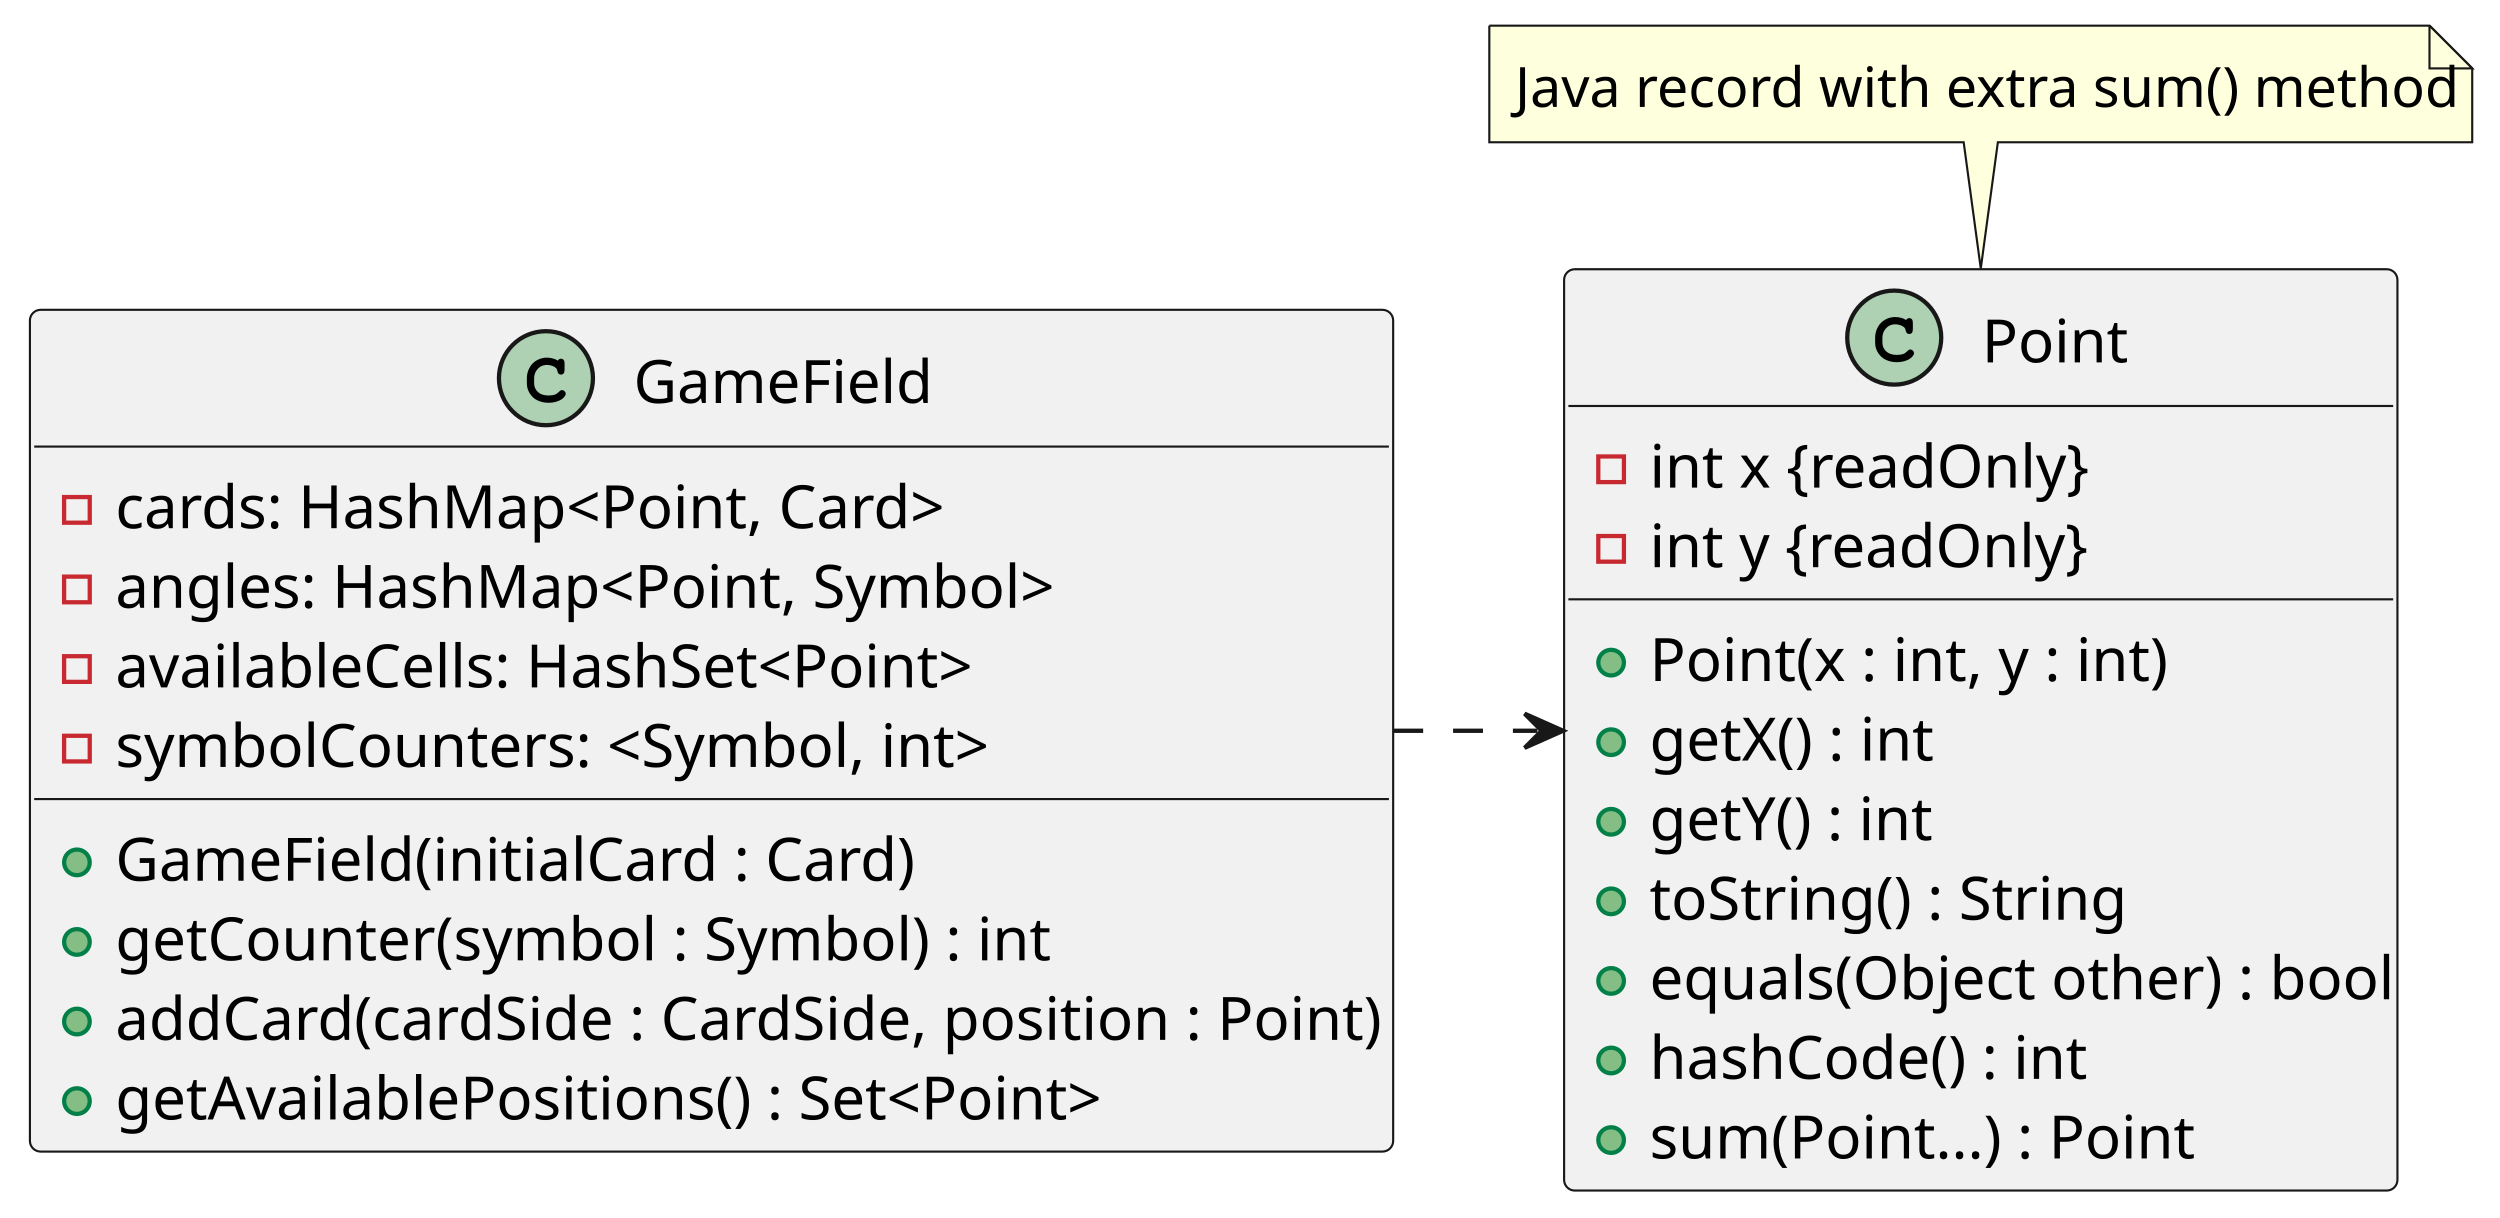
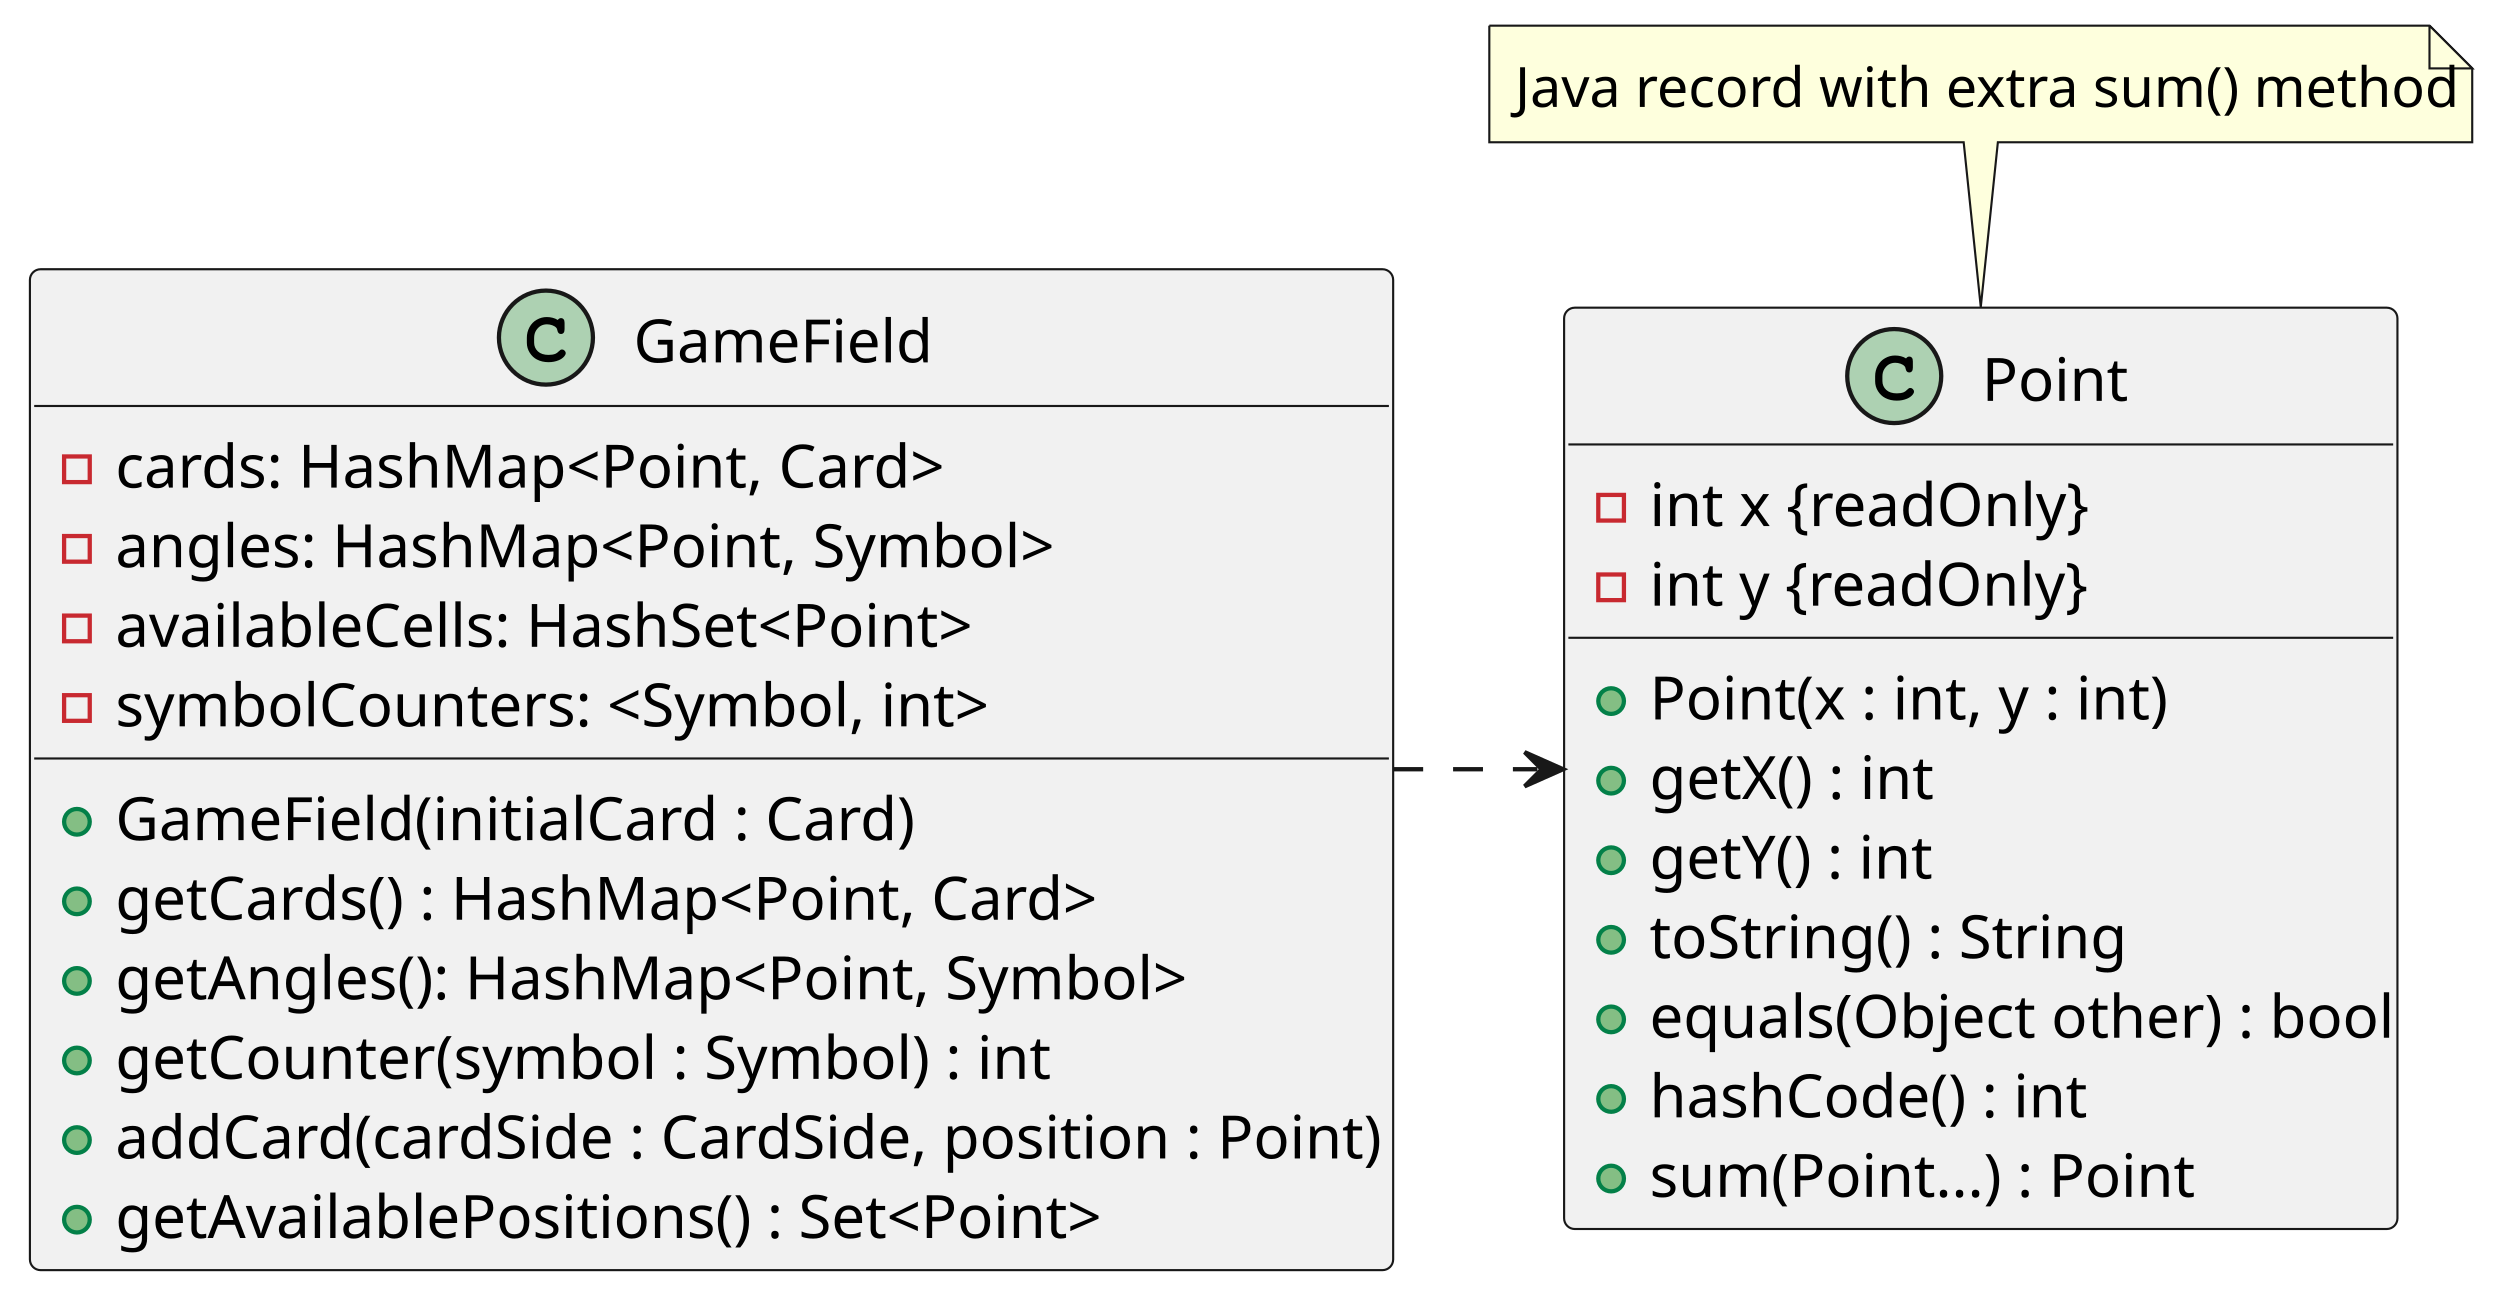
- <svg xmlns="http://www.w3.org/2000/svg" contentStyleType="text/css" height="285px" preserveAspectRatio="none" style="width:585px;height:285px;background:#FFFFFF;" version="1.1" viewBox="0 0 585 285" width="585px" zoomAndPan="magnify">
+ <svg xmlns="http://www.w3.org/2000/svg" contentStyleType="text/css" height="304px" preserveAspectRatio="none" style="width:585px;height:304px;background:#FFFFFF;" version="1.1" viewBox="0 0 585 304" width="585px" zoomAndPan="magnify">
  <defs />
  <g>
    <g id="elem_Point">
-       <rect codeLine="4" fill="#F1F1F1" height="215.59" id="Point" rx="2.5" ry="2.5" style="stroke:#181818;stroke-width:0.5;" width="195" x="366" y="63" />
-       <ellipse cx="443.25" cy="79" fill="#ADD1B2" rx="11" ry="11" style="stroke:#181818;stroke-width:1.0;" />
-       <path d="M446.016,74.875 Q446.172,74.656 446.359,74.547 Q446.547,74.438 446.766,74.438 Q447.141,74.438 447.375,74.703 Q447.609,74.953 447.609,75.562 L447.609,77.016 Q447.609,77.625 447.375,77.891 Q447.141,78.156 446.766,78.156 Q446.422,78.156 446.219,77.953 Q446.016,77.766 445.906,77.25 Q445.859,76.891 445.672,76.703 Q445.344,76.328 444.734,76.109 Q444.125,75.891 443.5,75.891 Q442.734,75.891 442.094,76.219 Q441.469,76.547 440.969,77.297 Q440.484,78.047 440.484,79.078 L440.484,80.172 Q440.484,81.406 441.375,82.234 Q442.266,83.047 443.859,83.047 Q444.797,83.047 445.453,82.797 Q445.844,82.641 446.266,82.203 Q446.531,81.938 446.672,81.859 Q446.828,81.781 447.031,81.781 Q447.359,81.781 447.609,82.047 Q447.875,82.297 447.875,82.641 Q447.875,82.984 447.531,83.391 Q447.031,83.969 446.234,84.297 Q445.156,84.75 443.859,84.75 Q442.344,84.75 441.141,84.125 Q440.156,83.625 439.469,82.562 Q438.781,81.484 438.781,80.203 L438.781,79.047 Q438.781,77.719 439.391,76.578 Q440.016,75.422 441.109,74.812 Q442.203,74.188 443.438,74.188 Q444.172,74.188 444.812,74.359 Q445.469,74.516 446.016,74.875 Z " fill="#000000" />
-       <text fill="#000000" font-family="sans-serif" font-size="14" lengthAdjust="spacing" textLength="32" x="463.75" y="84.797">Point</text>
-       <line style="stroke:#181818;stroke-width:0.5;" x1="367" x2="560" y1="95" y2="95" />
-       <rect fill="none" height="6" style="stroke:#C82930;stroke-width:1.0;" width="6" x="374" y="106.811" />
-       <text fill="#000000" font-family="sans-serif" font-size="14" lengthAdjust="spacing" textLength="97" x="386" y="114.107">int x {readOnly}</text>
-       <rect fill="none" height="6" style="stroke:#C82930;stroke-width:1.0;" width="6" x="374" y="125.432" />
-       <text fill="#000000" font-family="sans-serif" font-size="14" lengthAdjust="spacing" textLength="98" x="386" y="132.728">int y {readOnly}</text>
-       <line style="stroke:#181818;stroke-width:0.5;" x1="367" x2="560" y1="140.242" y2="140.242" />
-       <ellipse cx="377" cy="155.053" fill="#84BE84" rx="3" ry="3" style="stroke:#038048;stroke-width:1.0;" />
-       <text fill="#000000" font-family="sans-serif" font-size="14" lengthAdjust="spacing" textLength="117" x="386" y="159.35">Point(x : int, y : int)</text>
-       <ellipse cx="377" cy="173.674" fill="#84BE84" rx="3" ry="3" style="stroke:#038048;stroke-width:1.0;" />
-       <text fill="#000000" font-family="sans-serif" font-size="14" lengthAdjust="spacing" textLength="65" x="386" y="177.971">getX() : int</text>
-       <ellipse cx="377" cy="192.295" fill="#84BE84" rx="3" ry="3" style="stroke:#038048;stroke-width:1.0;" />
-       <text fill="#000000" font-family="sans-serif" font-size="14" lengthAdjust="spacing" textLength="66" x="386" y="196.592">getY() : int</text>
-       <ellipse cx="377" cy="210.916" fill="#84BE84" rx="3" ry="3" style="stroke:#038048;stroke-width:1.0;" />
-       <text fill="#000000" font-family="sans-serif" font-size="14" lengthAdjust="spacing" textLength="108" x="386" y="215.213">toString() : String</text>
-       <ellipse cx="377" cy="229.537" fill="#84BE84" rx="3" ry="3" style="stroke:#038048;stroke-width:1.0;" />
-       <text fill="#000000" font-family="sans-serif" font-size="14" lengthAdjust="spacing" textLength="169" x="386" y="233.834">equals(Object other) : bool</text>
-       <ellipse cx="377" cy="248.158" fill="#84BE84" rx="3" ry="3" style="stroke:#038048;stroke-width:1.0;" />
-       <text fill="#000000" font-family="sans-serif" font-size="14" lengthAdjust="spacing" textLength="102" x="386" y="252.455">hashCode() : int</text>
-       <ellipse cx="377" cy="266.779" fill="#84BE84" rx="3" ry="3" style="stroke:#038048;stroke-width:1.0;" />
-       <text fill="#000000" font-family="sans-serif" font-size="14" lengthAdjust="spacing" textLength="124" x="386" y="271.076">sum(Point...) : Point</text>
+       <rect codeLine="4" fill="#F1F1F1" height="215.59" id="Point" rx="2.5" ry="2.5" style="stroke:#181818;stroke-width:0.5;" width="195" x="366" y="72" />
+       <ellipse cx="443.25" cy="88" fill="#ADD1B2" rx="11" ry="11" style="stroke:#181818;stroke-width:1.0;" />
+       <path d="M446.016,83.875 Q446.172,83.656 446.359,83.547 Q446.547,83.438 446.766,83.438 Q447.141,83.438 447.375,83.703 Q447.609,83.953 447.609,84.562 L447.609,86.016 Q447.609,86.625 447.375,86.891 Q447.141,87.156 446.766,87.156 Q446.422,87.156 446.219,86.953 Q446.016,86.766 445.906,86.25 Q445.859,85.891 445.672,85.703 Q445.344,85.328 444.734,85.109 Q444.125,84.891 443.5,84.891 Q442.734,84.891 442.094,85.219 Q441.469,85.547 440.969,86.297 Q440.484,87.047 440.484,88.078 L440.484,89.172 Q440.484,90.406 441.375,91.234 Q442.266,92.047 443.859,92.047 Q444.797,92.047 445.453,91.797 Q445.844,91.641 446.266,91.203 Q446.531,90.938 446.672,90.859 Q446.828,90.781 447.031,90.781 Q447.359,90.781 447.609,91.047 Q447.875,91.297 447.875,91.641 Q447.875,91.984 447.531,92.391 Q447.031,92.969 446.234,93.297 Q445.156,93.75 443.859,93.75 Q442.344,93.75 441.141,93.125 Q440.156,92.625 439.469,91.562 Q438.781,90.484 438.781,89.203 L438.781,88.047 Q438.781,86.719 439.391,85.578 Q440.016,84.422 441.109,83.812 Q442.203,83.188 443.438,83.188 Q444.172,83.188 444.812,83.359 Q445.469,83.516 446.016,83.875 Z " fill="#000000" />
+       <text fill="#000000" font-family="sans-serif" font-size="14" lengthAdjust="spacing" textLength="32" x="463.75" y="93.797">Point</text>
+       <line style="stroke:#181818;stroke-width:0.5;" x1="367" x2="560" y1="104" y2="104" />
+       <rect fill="none" height="6" style="stroke:#C82930;stroke-width:1.0;" width="6" x="374" y="115.811" />
+       <text fill="#000000" font-family="sans-serif" font-size="14" lengthAdjust="spacing" textLength="97" x="386" y="123.107">int x {readOnly}</text>
+       <rect fill="none" height="6" style="stroke:#C82930;stroke-width:1.0;" width="6" x="374" y="134.432" />
+       <text fill="#000000" font-family="sans-serif" font-size="14" lengthAdjust="spacing" textLength="98" x="386" y="141.728">int y {readOnly}</text>
+       <line style="stroke:#181818;stroke-width:0.5;" x1="367" x2="560" y1="149.242" y2="149.242" />
+       <ellipse cx="377" cy="164.053" fill="#84BE84" rx="3" ry="3" style="stroke:#038048;stroke-width:1.0;" />
+       <text fill="#000000" font-family="sans-serif" font-size="14" lengthAdjust="spacing" textLength="117" x="386" y="168.35">Point(x : int, y : int)</text>
+       <ellipse cx="377" cy="182.674" fill="#84BE84" rx="3" ry="3" style="stroke:#038048;stroke-width:1.0;" />
+       <text fill="#000000" font-family="sans-serif" font-size="14" lengthAdjust="spacing" textLength="65" x="386" y="186.971">getX() : int</text>
+       <ellipse cx="377" cy="201.295" fill="#84BE84" rx="3" ry="3" style="stroke:#038048;stroke-width:1.0;" />
+       <text fill="#000000" font-family="sans-serif" font-size="14" lengthAdjust="spacing" textLength="66" x="386" y="205.592">getY() : int</text>
+       <ellipse cx="377" cy="219.916" fill="#84BE84" rx="3" ry="3" style="stroke:#038048;stroke-width:1.0;" />
+       <text fill="#000000" font-family="sans-serif" font-size="14" lengthAdjust="spacing" textLength="108" x="386" y="224.213">toString() : String</text>
+       <ellipse cx="377" cy="238.537" fill="#84BE84" rx="3" ry="3" style="stroke:#038048;stroke-width:1.0;" />
+       <text fill="#000000" font-family="sans-serif" font-size="14" lengthAdjust="spacing" textLength="169" x="386" y="242.834">equals(Object other) : bool</text>
+       <ellipse cx="377" cy="257.158" fill="#84BE84" rx="3" ry="3" style="stroke:#038048;stroke-width:1.0;" />
+       <text fill="#000000" font-family="sans-serif" font-size="14" lengthAdjust="spacing" textLength="102" x="386" y="261.455">hashCode() : int</text>
+       <ellipse cx="377" cy="275.779" fill="#84BE84" rx="3" ry="3" style="stroke:#038048;stroke-width:1.0;" />
+       <text fill="#000000" font-family="sans-serif" font-size="14" lengthAdjust="spacing" textLength="124" x="386" y="280.076">sum(Point...) : Point</text>
    </g>
    <g id="elem_N1">
-       <path d="M348.5,6 L348.5,33.291 A0,0 0 0 0 348.5,33.291 L459.5,33.291 L463.5,62.85 L467.5,33.291 L578.5,33.291 A0,0 0 0 0 578.5,33.291 L578.5,16 L568.5,6 L348.5,6 A0,0 0 0 0 348.5,6 " fill="#FEFFDD" style="stroke:#181818;stroke-width:0.5;" />
+       <path d="M348.5,6 L348.5,33.291 A0,0 0 0 0 348.5,33.291 L459.5,33.291 L463.5,71.85 L467.5,33.291 L578.5,33.291 A0,0 0 0 0 578.5,33.291 L578.5,16 L568.5,6 L348.5,6 A0,0 0 0 0 348.5,6 " fill="#FEFFDD" style="stroke:#181818;stroke-width:0.5;" />
      <path d="M568.5,6 L568.5,16 L578.5,16 L568.5,6 " fill="#FEFFDD" style="stroke:#181818;stroke-width:0.5;" />
      <text fill="#000000" font-family="sans-serif" font-size="13" lengthAdjust="spacing" textLength="209" x="354.5" y="25.028">Java record with extra sum() method</text>
    </g>
    <g id="elem_GameField">
-       <rect codeLine="20" fill="#F1F1F1" height="196.969" id="GameField" rx="2.5" ry="2.5" style="stroke:#181818;stroke-width:0.5;" width="319" x="7" y="72.5" />
-       <ellipse cx="127.75" cy="88.5" fill="#ADD1B2" rx="11" ry="11" style="stroke:#181818;stroke-width:1.0;" />
-       <path d="M130.516,84.375 Q130.672,84.156 130.859,84.047 Q131.047,83.938 131.266,83.938 Q131.641,83.938 131.875,84.203 Q132.109,84.453 132.109,85.062 L132.109,86.516 Q132.109,87.125 131.875,87.391 Q131.641,87.656 131.266,87.656 Q130.922,87.656 130.719,87.453 Q130.516,87.266 130.406,86.75 Q130.359,86.391 130.172,86.203 Q129.844,85.828 129.234,85.609 Q128.625,85.391 128,85.391 Q127.234,85.391 126.594,85.719 Q125.969,86.047 125.469,86.797 Q124.984,87.547 124.984,88.578 L124.984,89.672 Q124.984,90.906 125.875,91.734 Q126.766,92.547 128.359,92.547 Q129.297,92.547 129.953,92.297 Q130.344,92.141 130.766,91.703 Q131.031,91.438 131.172,91.359 Q131.328,91.281 131.531,91.281 Q131.859,91.281 132.109,91.547 Q132.375,91.797 132.375,92.141 Q132.375,92.484 132.031,92.891 Q131.531,93.469 130.734,93.797 Q129.656,94.25 128.359,94.25 Q126.844,94.25 125.641,93.625 Q124.656,93.125 123.969,92.062 Q123.281,90.984 123.281,89.703 L123.281,88.547 Q123.281,87.219 123.891,86.078 Q124.516,84.922 125.609,84.312 Q126.703,83.688 127.938,83.688 Q128.672,83.688 129.312,83.859 Q129.969,84.016 130.516,84.375 Z " fill="#000000" />
-       <text fill="#000000" font-family="sans-serif" font-size="14" lengthAdjust="spacing" textLength="69" x="148.25" y="94.297">GameField</text>
-       <line style="stroke:#181818;stroke-width:0.5;" x1="8" x2="325" y1="104.5" y2="104.5" />
-       <rect fill="none" height="6" style="stroke:#C82930;stroke-width:1.0;" width="6" x="15" y="116.311" />
-       <text fill="#000000" font-family="sans-serif" font-size="14" lengthAdjust="spacing" textLength="189" x="27" y="123.607">cards: HashMap&lt;Point, Card&gt;</text>
-       <rect fill="none" height="6" style="stroke:#C82930;stroke-width:1.0;" width="6" x="15" y="134.932" />
-       <text fill="#000000" font-family="sans-serif" font-size="14" lengthAdjust="spacing" textLength="211" x="27" y="142.228">angles: HashMap&lt;Point, Symbol&gt;</text>
-       <rect fill="none" height="6" style="stroke:#C82930;stroke-width:1.0;" width="6" x="15" y="153.553" />
-       <text fill="#000000" font-family="sans-serif" font-size="14" lengthAdjust="spacing" textLength="196" x="27" y="160.85">availableCells: HashSet&lt;Point&gt;</text>
-       <rect fill="none" height="6" style="stroke:#C82930;stroke-width:1.0;" width="6" x="15" y="172.174" />
-       <text fill="#000000" font-family="sans-serif" font-size="14" lengthAdjust="spacing" textLength="195" x="27" y="179.471">symbolCounters: &lt;Symbol, int&gt;</text>
-       <line style="stroke:#181818;stroke-width:0.5;" x1="8" x2="325" y1="186.984" y2="186.984" />
-       <ellipse cx="18" cy="201.795" fill="#84BE84" rx="3" ry="3" style="stroke:#038048;stroke-width:1.0;" />
-       <text fill="#000000" font-family="sans-serif" font-size="14" lengthAdjust="spacing" textLength="185" x="27" y="206.092">GameField(initialCard : Card)</text>
-       <ellipse cx="18" cy="220.416" fill="#84BE84" rx="3" ry="3" style="stroke:#038048;stroke-width:1.0;" />
-       <text fill="#000000" font-family="sans-serif" font-size="14" lengthAdjust="spacing" textLength="210" x="27" y="224.713">getCounter(symbol : Symbol) : int</text>
-       <ellipse cx="18" cy="239.037" fill="#84BE84" rx="3" ry="3" style="stroke:#038048;stroke-width:1.0;" />
-       <text fill="#000000" font-family="sans-serif" font-size="14" lengthAdjust="spacing" textLength="293" x="27" y="243.334">addCard(cardSide : CardSide, position : Point)</text>
-       <ellipse cx="18" cy="257.658" fill="#84BE84" rx="3" ry="3" style="stroke:#038048;stroke-width:1.0;" />
-       <text fill="#000000" font-family="sans-serif" font-size="14" lengthAdjust="spacing" textLength="225" x="27" y="261.955">getAvailablePositions() : Set&lt;Point&gt;</text>
+       <rect codeLine="20" fill="#F1F1F1" height="234.211" id="GameField" rx="2.5" ry="2.5" style="stroke:#181818;stroke-width:0.5;" width="319" x="7" y="63" />
+       <ellipse cx="127.75" cy="79" fill="#ADD1B2" rx="11" ry="11" style="stroke:#181818;stroke-width:1.0;" />
+       <path d="M130.516,74.875 Q130.672,74.656 130.859,74.547 Q131.047,74.438 131.266,74.438 Q131.641,74.438 131.875,74.703 Q132.109,74.953 132.109,75.562 L132.109,77.016 Q132.109,77.625 131.875,77.891 Q131.641,78.156 131.266,78.156 Q130.922,78.156 130.719,77.953 Q130.516,77.766 130.406,77.25 Q130.359,76.891 130.172,76.703 Q129.844,76.328 129.234,76.109 Q128.625,75.891 128,75.891 Q127.234,75.891 126.594,76.219 Q125.969,76.547 125.469,77.297 Q124.984,78.047 124.984,79.078 L124.984,80.172 Q124.984,81.406 125.875,82.234 Q126.766,83.047 128.359,83.047 Q129.297,83.047 129.953,82.797 Q130.344,82.641 130.766,82.203 Q131.031,81.938 131.172,81.859 Q131.328,81.781 131.531,81.781 Q131.859,81.781 132.109,82.047 Q132.375,82.297 132.375,82.641 Q132.375,82.984 132.031,83.391 Q131.531,83.969 130.734,84.297 Q129.656,84.75 128.359,84.75 Q126.844,84.75 125.641,84.125 Q124.656,83.625 123.969,82.562 Q123.281,81.484 123.281,80.203 L123.281,79.047 Q123.281,77.719 123.891,76.578 Q124.516,75.422 125.609,74.812 Q126.703,74.188 127.938,74.188 Q128.672,74.188 129.312,74.359 Q129.969,74.516 130.516,74.875 Z " fill="#000000" />
+       <text fill="#000000" font-family="sans-serif" font-size="14" lengthAdjust="spacing" textLength="69" x="148.25" y="84.797">GameField</text>
+       <line style="stroke:#181818;stroke-width:0.5;" x1="8" x2="325" y1="95" y2="95" />
+       <rect fill="none" height="6" style="stroke:#C82930;stroke-width:1.0;" width="6" x="15" y="106.811" />
+       <text fill="#000000" font-family="sans-serif" font-size="14" lengthAdjust="spacing" textLength="189" x="27" y="114.107">cards: HashMap&lt;Point, Card&gt;</text>
+       <rect fill="none" height="6" style="stroke:#C82930;stroke-width:1.0;" width="6" x="15" y="125.432" />
+       <text fill="#000000" font-family="sans-serif" font-size="14" lengthAdjust="spacing" textLength="211" x="27" y="132.728">angles: HashMap&lt;Point, Symbol&gt;</text>
+       <rect fill="none" height="6" style="stroke:#C82930;stroke-width:1.0;" width="6" x="15" y="144.053" />
+       <text fill="#000000" font-family="sans-serif" font-size="14" lengthAdjust="spacing" textLength="196" x="27" y="151.35">availableCells: HashSet&lt;Point&gt;</text>
+       <rect fill="none" height="6" style="stroke:#C82930;stroke-width:1.0;" width="6" x="15" y="162.674" />
+       <text fill="#000000" font-family="sans-serif" font-size="14" lengthAdjust="spacing" textLength="195" x="27" y="169.971">symbolCounters: &lt;Symbol, int&gt;</text>
+       <line style="stroke:#181818;stroke-width:0.5;" x1="8" x2="325" y1="177.484" y2="177.484" />
+       <ellipse cx="18" cy="192.295" fill="#84BE84" rx="3" ry="3" style="stroke:#038048;stroke-width:1.0;" />
+       <text fill="#000000" font-family="sans-serif" font-size="14" lengthAdjust="spacing" textLength="185" x="27" y="196.592">GameField(initialCard : Card)</text>
+       <ellipse cx="18" cy="210.916" fill="#84BE84" rx="3" ry="3" style="stroke:#038048;stroke-width:1.0;" />
+       <text fill="#000000" font-family="sans-serif" font-size="14" lengthAdjust="spacing" textLength="226" x="27" y="215.213">getCards() : HashMap&lt;Point, Card&gt;</text>
+       <ellipse cx="18" cy="229.537" fill="#84BE84" rx="3" ry="3" style="stroke:#038048;stroke-width:1.0;" />
+       <text fill="#000000" font-family="sans-serif" font-size="14" lengthAdjust="spacing" textLength="242" x="27" y="233.834">getAngles(): HashMap&lt;Point, Symbol&gt;</text>
+       <ellipse cx="18" cy="248.158" fill="#84BE84" rx="3" ry="3" style="stroke:#038048;stroke-width:1.0;" />
+       <text fill="#000000" font-family="sans-serif" font-size="14" lengthAdjust="spacing" textLength="210" x="27" y="252.455">getCounter(symbol : Symbol) : int</text>
+       <ellipse cx="18" cy="266.779" fill="#84BE84" rx="3" ry="3" style="stroke:#038048;stroke-width:1.0;" />
+       <text fill="#000000" font-family="sans-serif" font-size="14" lengthAdjust="spacing" textLength="293" x="27" y="271.076">addCard(cardSide : CardSide, position : Point)</text>
+       <ellipse cx="18" cy="285.4" fill="#84BE84" rx="3" ry="3" style="stroke:#038048;stroke-width:1.0;" />
+       <text fill="#000000" font-family="sans-serif" font-size="14" lengthAdjust="spacing" textLength="225" x="27" y="289.697">getAvailablePositions() : Set&lt;Point&gt;</text>
    </g>
    <g id="link_GameField_Point">
-       <path codeLine="31" d="M326.02,171 C339.27,171 346.51,171 359.76,171 " fill="none" id="GameField-to-Point" style="stroke:#181818;stroke-width:1.0;stroke-dasharray:7.0,7.0;" />
-       <polygon fill="#181818" points="365.76,171,356.76,167,360.76,171,356.76,175,365.76,171" style="stroke:#181818;stroke-width:1.0;" />
+       <path codeLine="33" d="M326.02,180 C339.27,180 346.51,180 359.76,180 " fill="none" id="GameField-to-Point" style="stroke:#181818;stroke-width:1.0;stroke-dasharray:7.0,7.0;" />
+       <polygon fill="#181818" points="365.76,180,356.76,176,360.76,180,356.76,184,365.76,180" style="stroke:#181818;stroke-width:1.0;" />
    </g>
  </g>
</svg>
